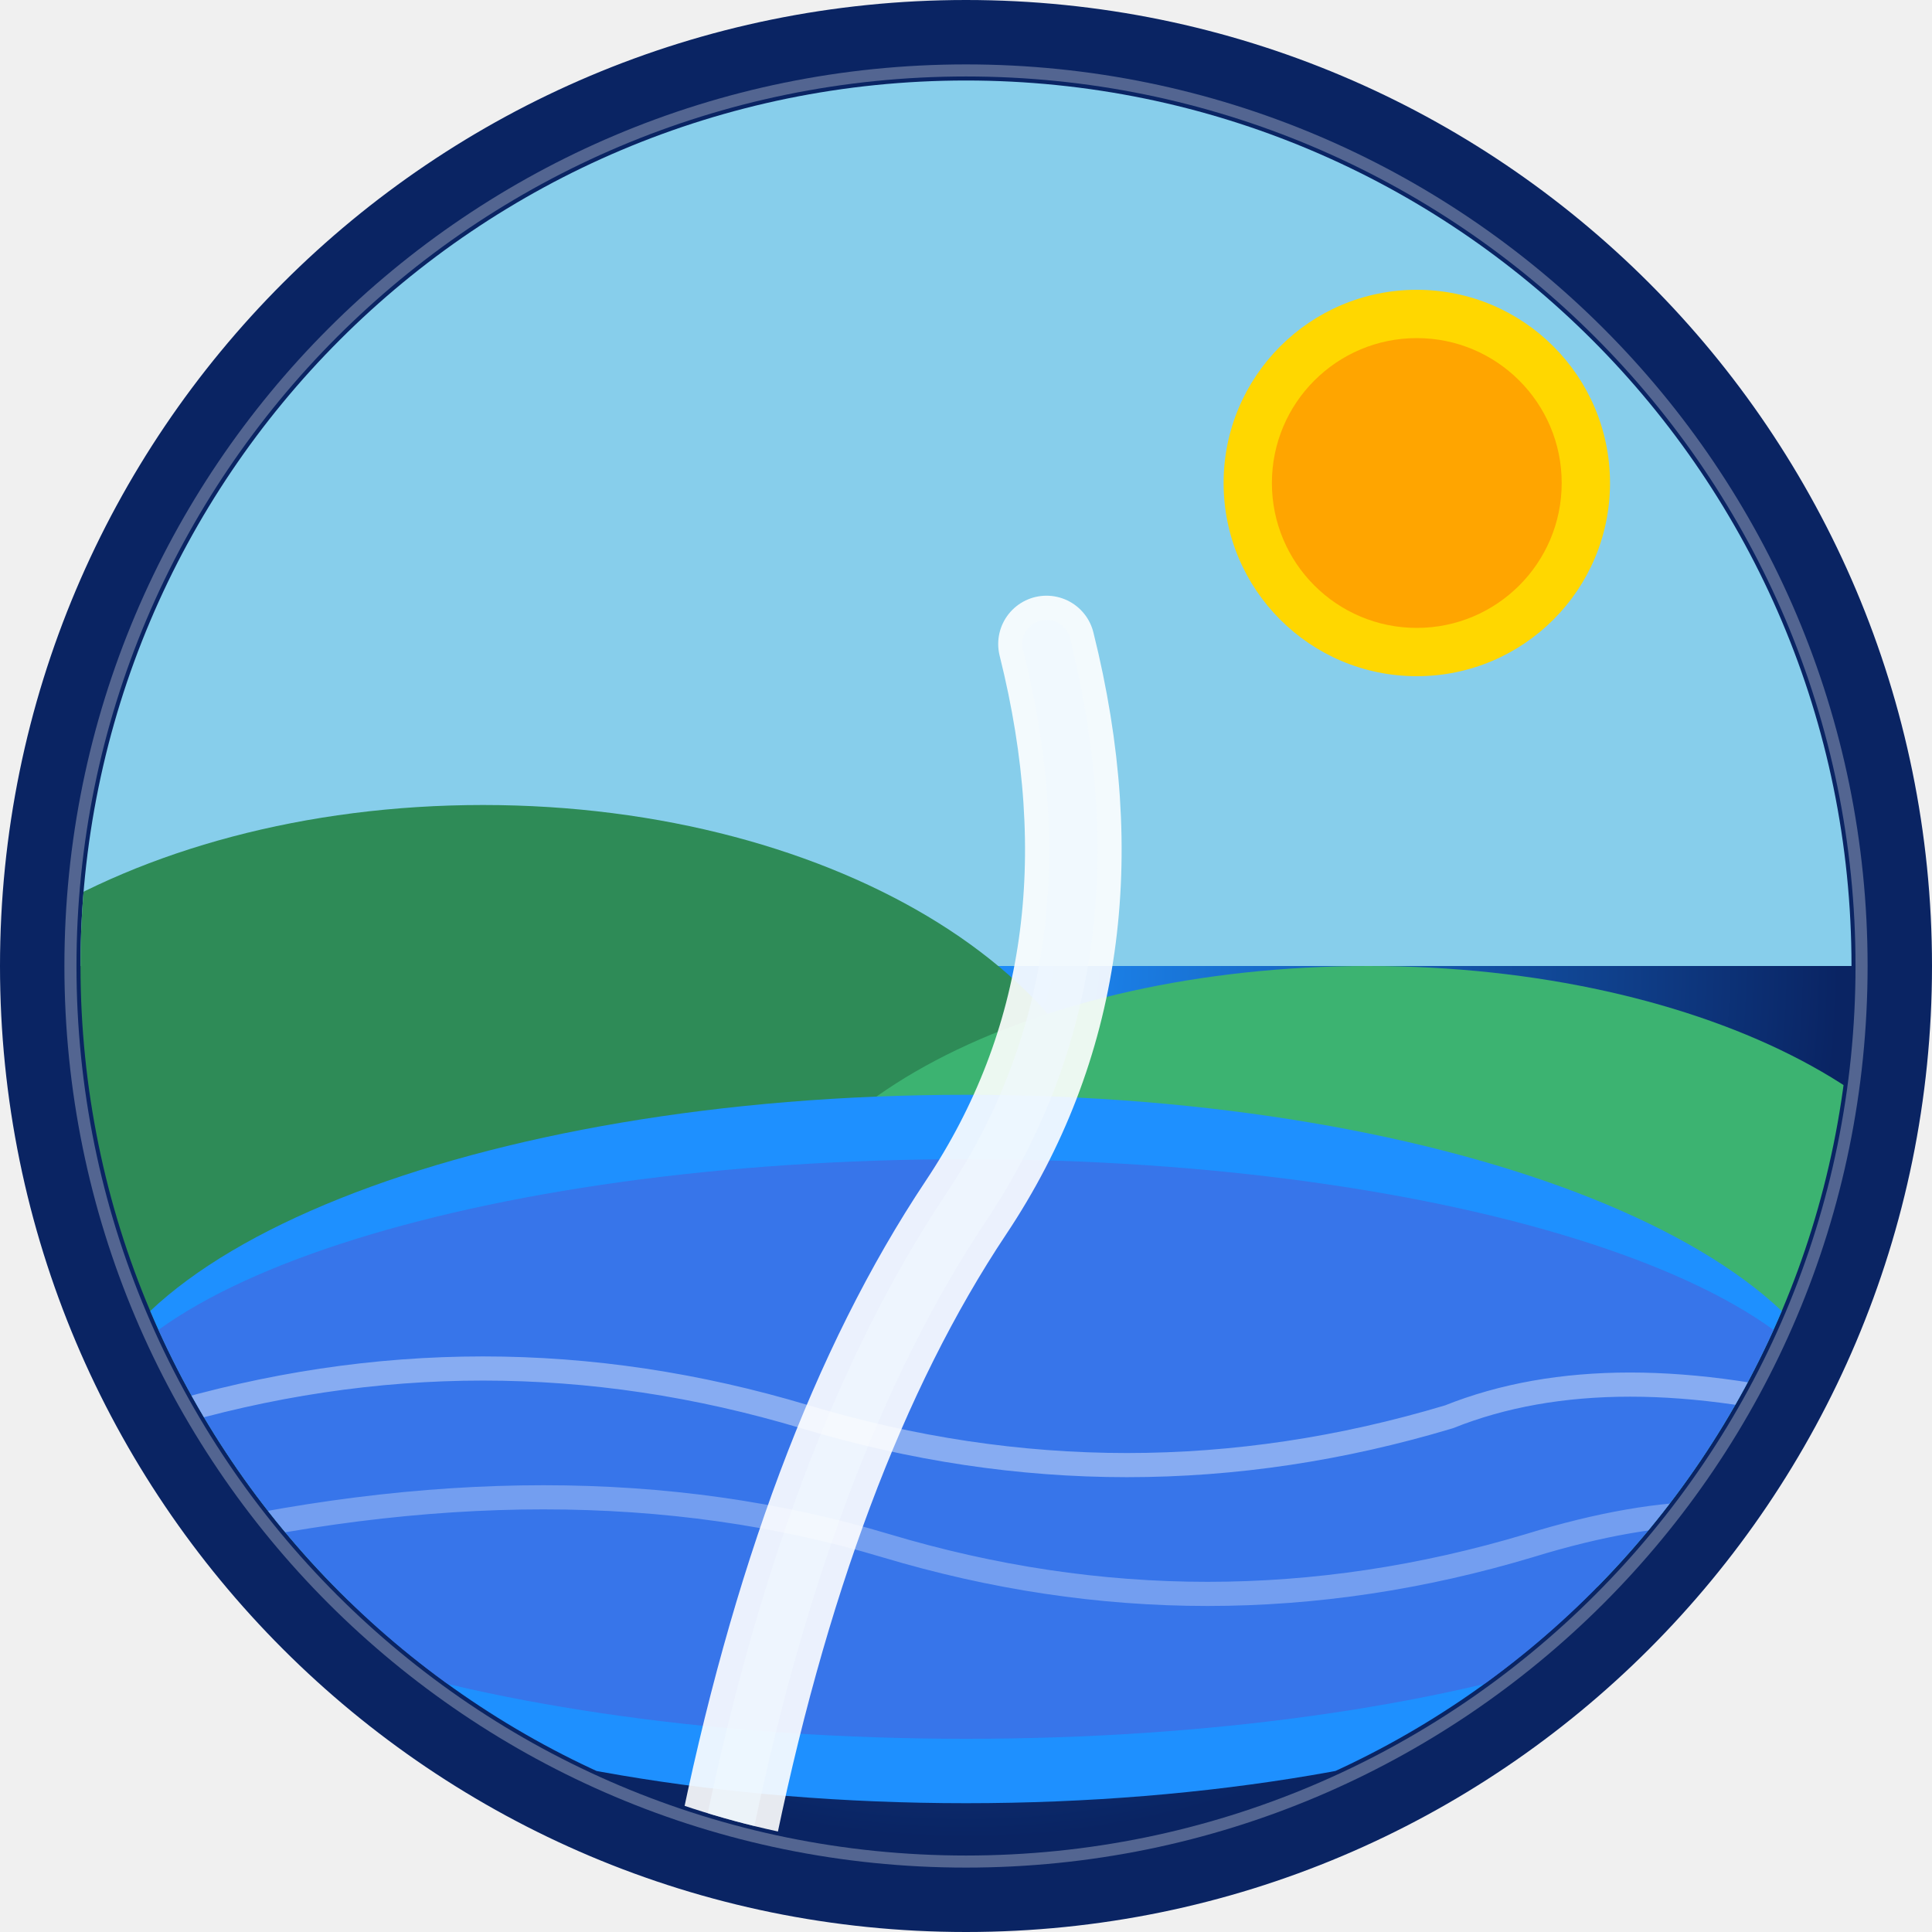
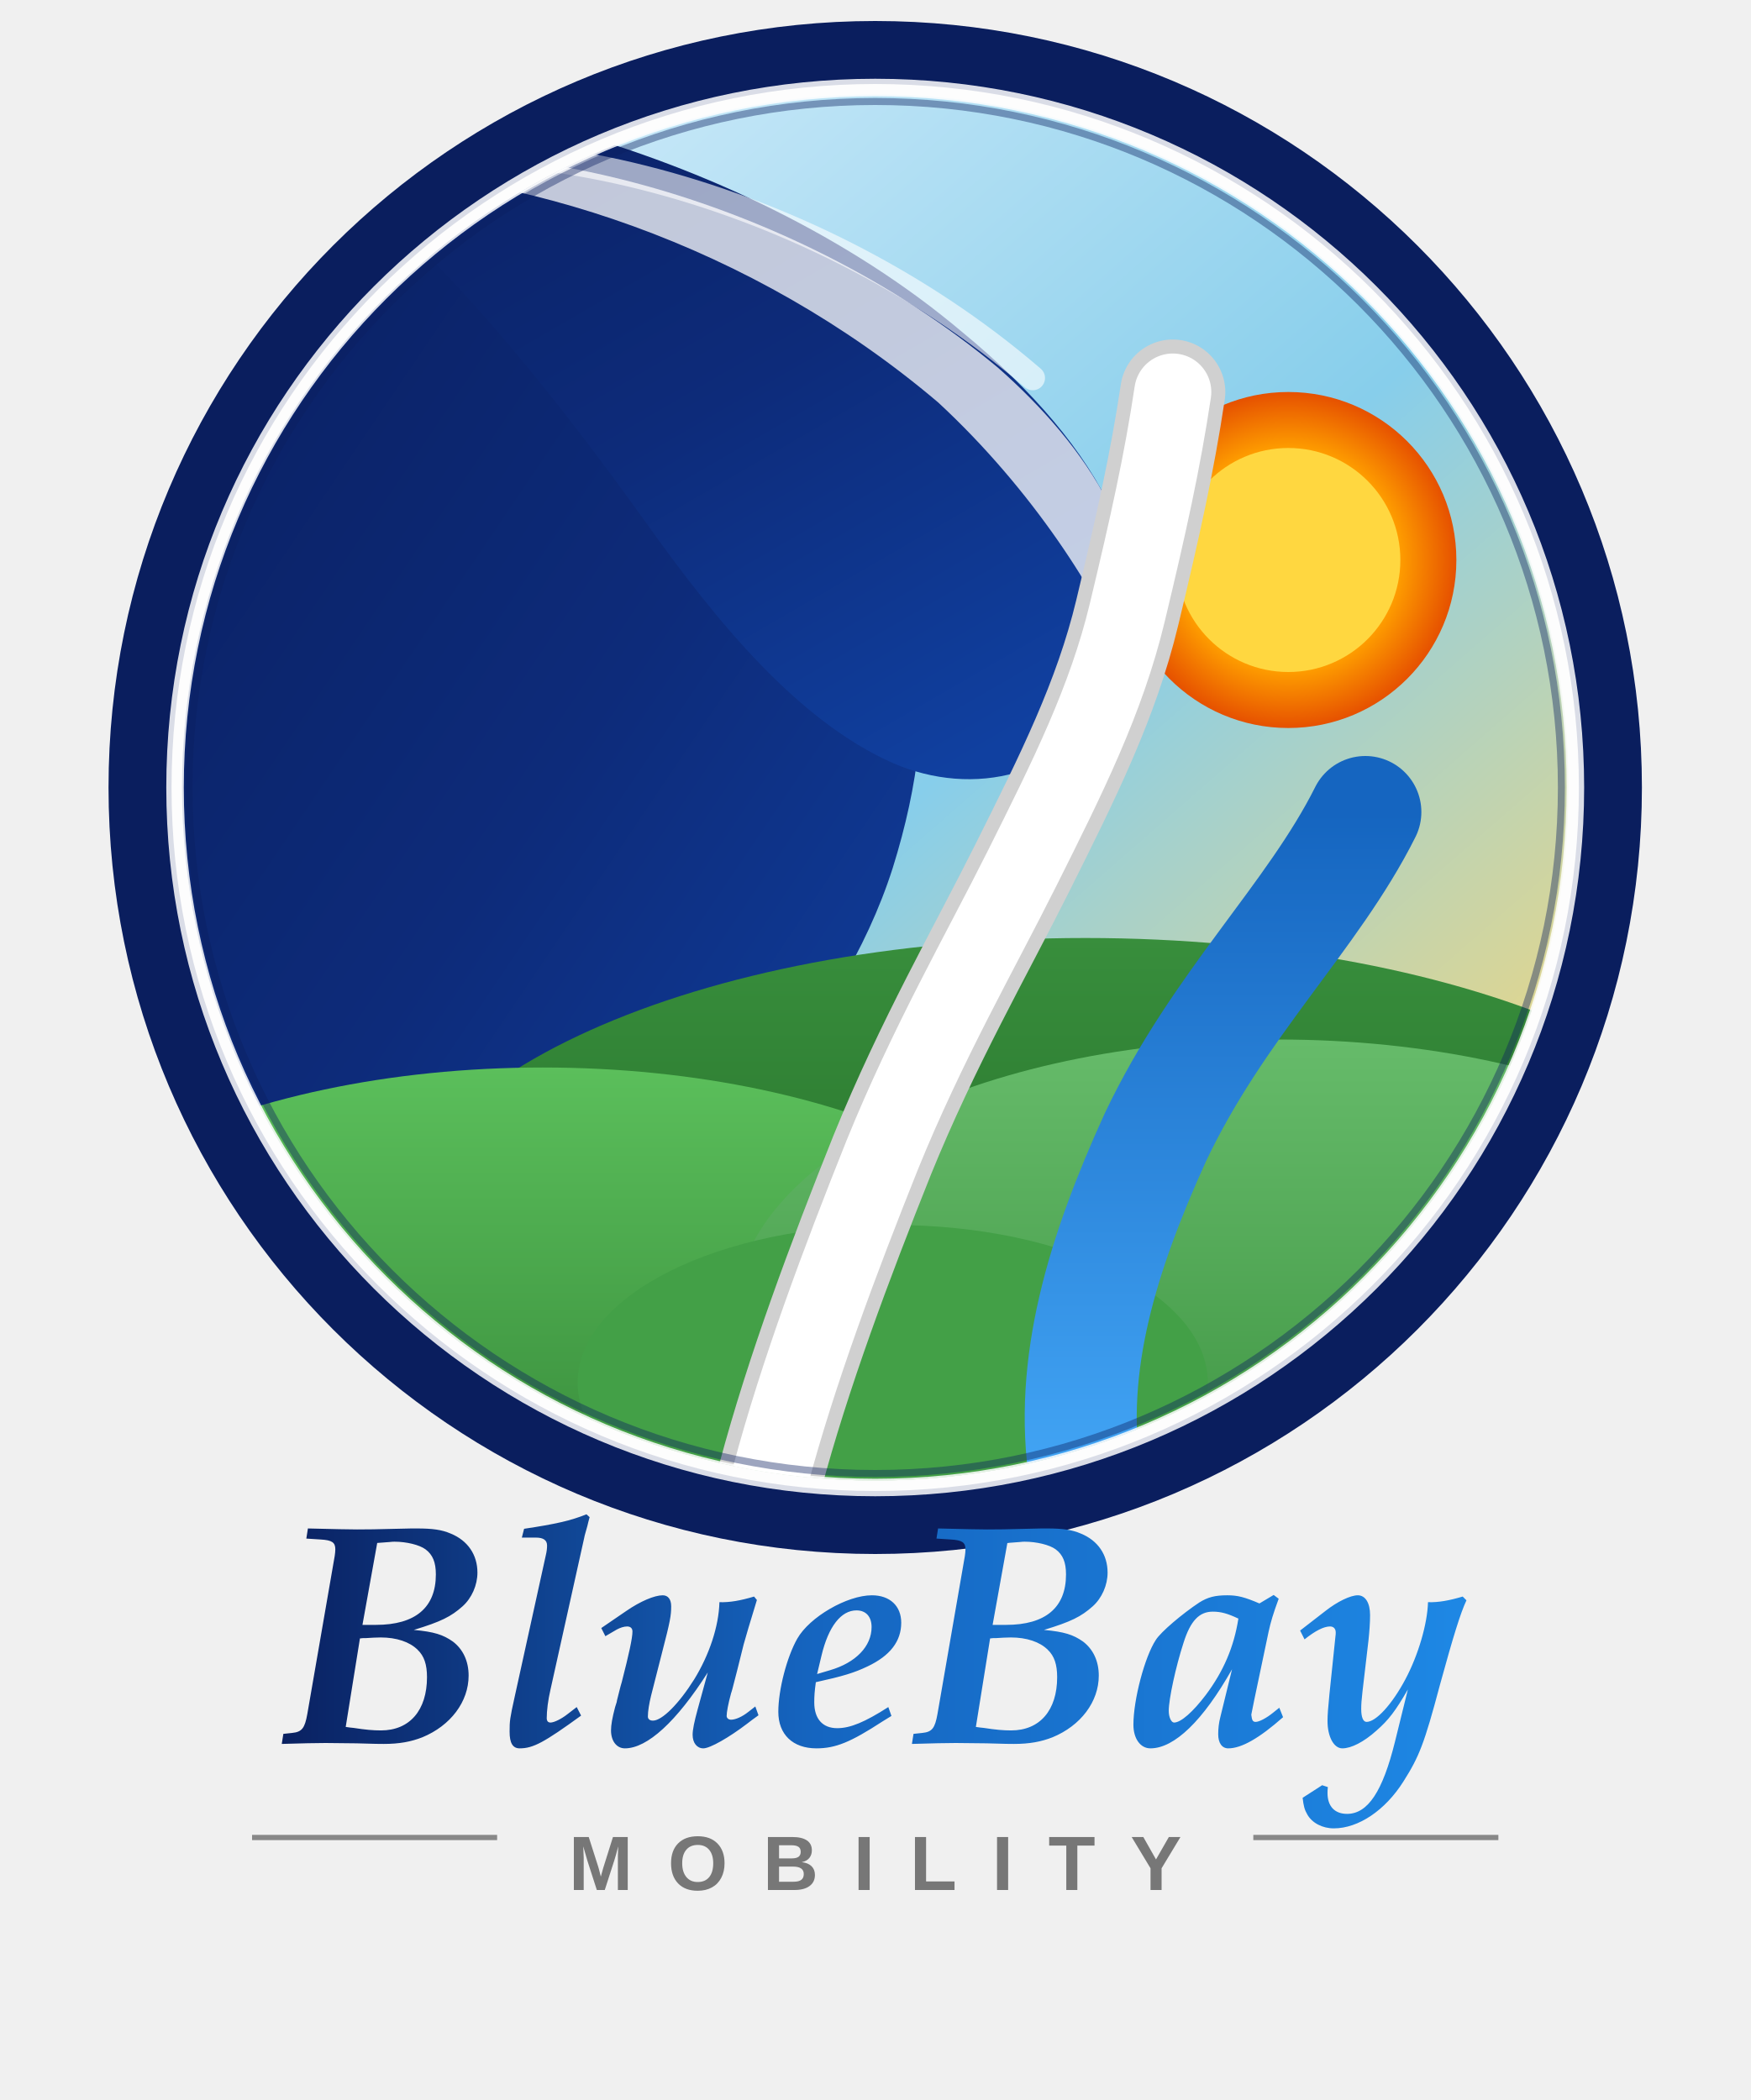
- <svg xmlns="http://www.w3.org/2000/svg" viewBox="0 0 120 120" width="120" height="120">
+ <svg xmlns="http://www.w3.org/2000/svg" viewBox="0 0 500 600" width="500" height="600">
  <defs>
-     <radialGradient id="bg" cx="50%" cy="50%" r="50%">
-       <stop offset="0%" stop-color="#1E90FF" />
-       <stop offset="100%" stop-color="#0A2463" />
+     <clipPath id="circ">
+       <circle cx="250" cy="225" r="198" />
+     </clipPath>
+     <linearGradient id="skyGrad" x1="30%" y1="0%" x2="100%" y2="80%">
+       <stop offset="0%" stop-color="#C8E8F8" />
+       <stop offset="50%" stop-color="#87CEEB" />
+       <stop offset="100%" stop-color="#F5D87A" />
+     </linearGradient>
+     <radialGradient id="sunGrad" cx="50%" cy="50%" r="50%">
+       <stop offset="0%" stop-color="#FFF176" />
+       <stop offset="35%" stop-color="#FFD740" />
+       <stop offset="65%" stop-color="#FFA000" />
+       <stop offset="100%" stop-color="#E65100" />
    </radialGradient>
-     <clipPath id="circle">
-       <circle cx="60" cy="60" r="55" />
-     </clipPath>
+     <linearGradient id="waveGrad" x1="0%" y1="0%" x2="80%" y2="100%">
+       <stop offset="0%" stop-color="#0A1E5E" />
+       <stop offset="55%" stop-color="#0D2B7A" />
+       <stop offset="100%" stop-color="#1040A0" />
+     </linearGradient>
+     <linearGradient id="riverGrad" x1="0%" y1="0%" x2="0%" y2="100%">
+       <stop offset="0%" stop-color="#1565C0" />
+       <stop offset="100%" stop-color="#42A5F5" />
+     </linearGradient>
+     <linearGradient id="hillBack" x1="0%" y1="0%" x2="0%" y2="100%">
+       <stop offset="0%" stop-color="#388E3C" />
+       <stop offset="100%" stop-color="#1B5E20" />
+     </linearGradient>
+     <linearGradient id="hillFrontL" x1="0%" y1="0%" x2="0%" y2="100%">
+       <stop offset="0%" stop-color="#5BBF5B" />
+       <stop offset="100%" stop-color="#2E7D32" />
+     </linearGradient>
+     <linearGradient id="hillFrontR" x1="0%" y1="0%" x2="0%" y2="100%">
+       <stop offset="0%" stop-color="#66BB6A" />
+       <stop offset="100%" stop-color="#388E3C" />
+     </linearGradient>
+     <linearGradient id="textGrad" x1="0%" y1="0%" x2="100%" y2="0%">
+       <stop offset="0%" stop-color="#0A2060" />
+       <stop offset="45%" stop-color="#1565C0" />
+       <stop offset="100%" stop-color="#1E88E5" />
+     </linearGradient>
  </defs>
-   <circle cx="60" cy="60" r="58" fill="#0A2463" />
-   <circle cx="60" cy="60" r="55" fill="url(#bg)" />
-   <rect x="5" y="5" width="110" height="55" fill="#87CEEB" clip-path="url(#circle)" />
-   <circle cx="88" cy="30" r="12" fill="#FFD700" />
-   <circle cx="88" cy="30" r="9" fill="#FFA500" />
-   <ellipse cx="30" cy="75" rx="40" ry="25" fill="#2E8B57" clip-path="url(#circle)" />
-   <ellipse cx="85" cy="80" rx="38" ry="20" fill="#3CB371" clip-path="url(#circle)" />
-   <ellipse cx="60" cy="90" rx="55" ry="22" fill="#1E90FF" clip-path="url(#circle)" />
-   <ellipse cx="60" cy="90" rx="55" ry="18" fill="#4169E1" opacity="0.7" clip-path="url(#circle)" />
-   <path d="M 45 115 Q 50 90 60 75 Q 70 60 65 40" stroke="white" stroke-width="6" fill="none" stroke-linecap="round" opacity="0.9" clip-path="url(#circle)" />
-   <path d="M 45 115 Q 50 90 60 75 Q 70 60 65 40" stroke="#F0F8FF" stroke-width="3" fill="none" stroke-linecap="round" opacity="0.6" clip-path="url(#circle)" />
-   <path d="M 10 88 Q 30 82 50 88 Q 70 94 90 88 Q 100 84 115 88" stroke="white" stroke-width="1.5" fill="none" opacity="0.4" clip-path="url(#circle)" />
-   <path d="M 10 96 Q 35 90 55 96 Q 75 102 95 96 Q 108 92 115 96" stroke="white" stroke-width="1.5" fill="none" opacity="0.3" clip-path="url(#circle)" />
-   <circle cx="60" cy="60" r="56" fill="none" stroke="white" stroke-width="1.5" opacity="0.3" />
-   <circle cx="60" cy="60" r="58" fill="none" stroke="#0A2463" stroke-width="4" />
+   <rect x="52" y="27" width="396" height="396" fill="url(#skyGrad)" clip-path="url(#circ)" />
+   <circle cx="368" cy="160" r="48" fill="url(#sunGrad)" clip-path="url(#circ)" />
+   <circle cx="368" cy="160" r="32" fill="#FFD740" clip-path="url(#circ)" />
+   <path d="     M 52 27     C 120 20, 195 55, 235 115     C 265 160, 270 200, 255 248     C 240 295, 200 335, 160 368     C 120 400, 75 415, 52 418     Z   " fill="url(#waveGrad)" clip-path="url(#circ)" />
+   <path d="     M 52 27     C 110 18, 210 40, 275 95     C 315 128, 335 165, 318 198     C 305 222, 278 228, 255 218     C 228 206, 205 178, 185 150     C 160 115, 125 70, 90 45     C 76 35, 62 28, 52 27     Z   " fill="url(#waveGrad)" clip-path="url(#circ)" />
+   <path d="     M 90 48     C 140 35, 225 55, 285 105     C 310 127, 332 158, 322 190     C 314 170, 295 140, 268 115     C 215 70, 148 48, 90 48     Z   " fill="white" opacity="0.75" clip-path="url(#circ)" />
+   <path d="M 80 52 C 135 30, 230 52, 295 108" stroke="white" stroke-width="7" fill="none" stroke-linecap="round" opacity="0.6" clip-path="url(#circ)" />
+   <ellipse cx="310" cy="358" rx="200" ry="90" fill="url(#hillBack)" clip-path="url(#circ)" />
+   <ellipse cx="155" cy="385" rx="160" ry="80" fill="url(#hillFrontL)" clip-path="url(#circ)" />
+   <ellipse cx="365" cy="375" rx="155" ry="78" fill="url(#hillFrontR)" clip-path="url(#circ)" />
+   <ellipse cx="255" cy="395" rx="90" ry="45" fill="#43A047" clip-path="url(#circ)" />
+   <path d="     M 310 422     C 305 390, 315 358, 330 325     C 348 287, 375 262, 390 232   " stroke="url(#riverGrad)" stroke-width="32" fill="none" stroke-linecap="round" clip-path="url(#circ)" />
+   <path d="     M 220 422     C 228 392, 240 360, 252 330     C 265 298, 280 272, 292 248     C 305 222, 316 200, 322 175     C 328 150, 332 132, 335 112   " stroke="#D0D0D0" stroke-width="30" fill="none" stroke-linecap="round" clip-path="url(#circ)" />
+   <path d="     M 220 422     C 228 392, 240 360, 252 330     C 265 298, 280 272, 292 248     C 305 222, 316 200, 322 175     C 328 150, 332 132, 335 112   " stroke="white" stroke-width="22" fill="none" stroke-linecap="round" clip-path="url(#circ)" />
+   <circle cx="250" cy="225" r="210" fill="none" stroke="#0A1E5E" stroke-width="18" />
+   <circle cx="250" cy="225" r="200" fill="none" stroke="white" stroke-width="5" opacity="0.85" />
+   <circle cx="250" cy="225" r="196" fill="none" stroke="#0A1E5E" stroke-width="2" opacity="0.4" />
+   <text x="250" y="498" font-family="'Palatino Linotype', Palatino, 'Book Antiqua', Georgia, serif" font-size="90" font-weight="bold" font-style="italic" text-anchor="middle" fill="url(#textGrad)">BlueBay</text>
+   <line x1="72" y1="525" x2="142" y2="525" stroke="#888" stroke-width="1.5" />
+   <line x1="358" y1="525" x2="428" y2="525" stroke="#888" stroke-width="1.5" />
+   <text x="250" y="540" font-family="'Arial', 'Helvetica Neue', Helvetica, sans-serif" font-size="22" font-weight="600" letter-spacing="10" text-anchor="middle" fill="#777777">MOBILITY</text>
</svg>
